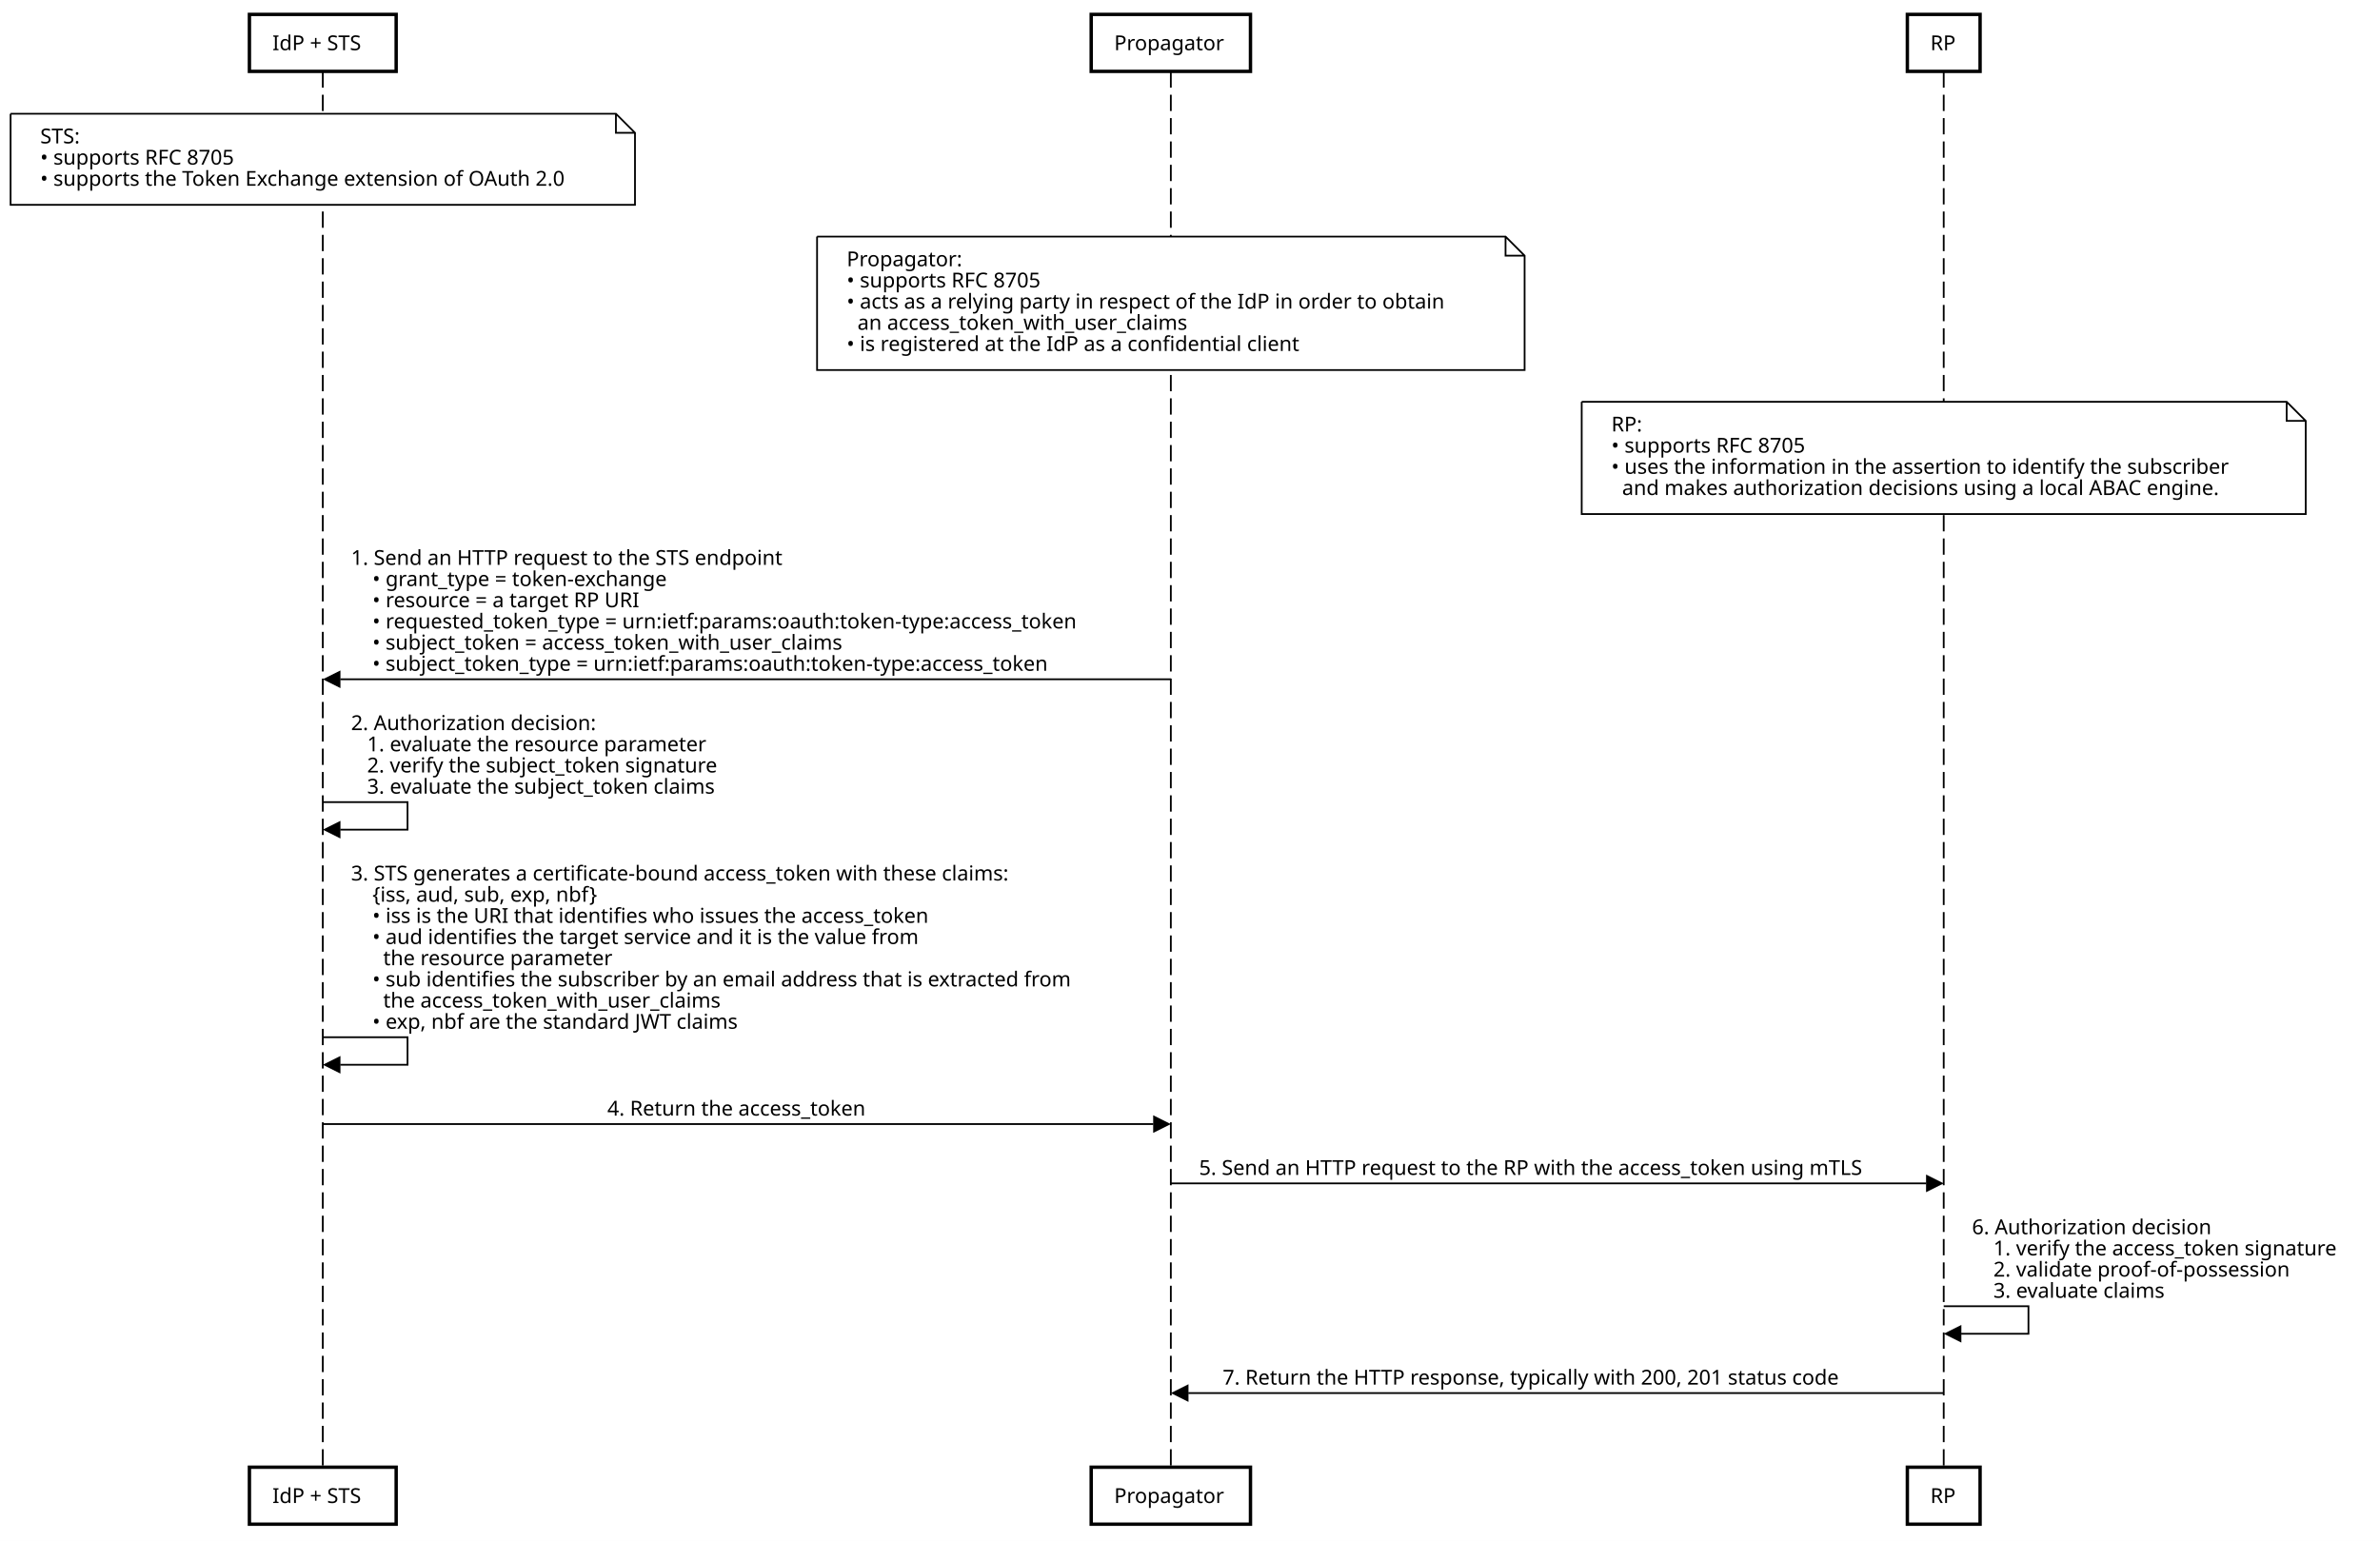
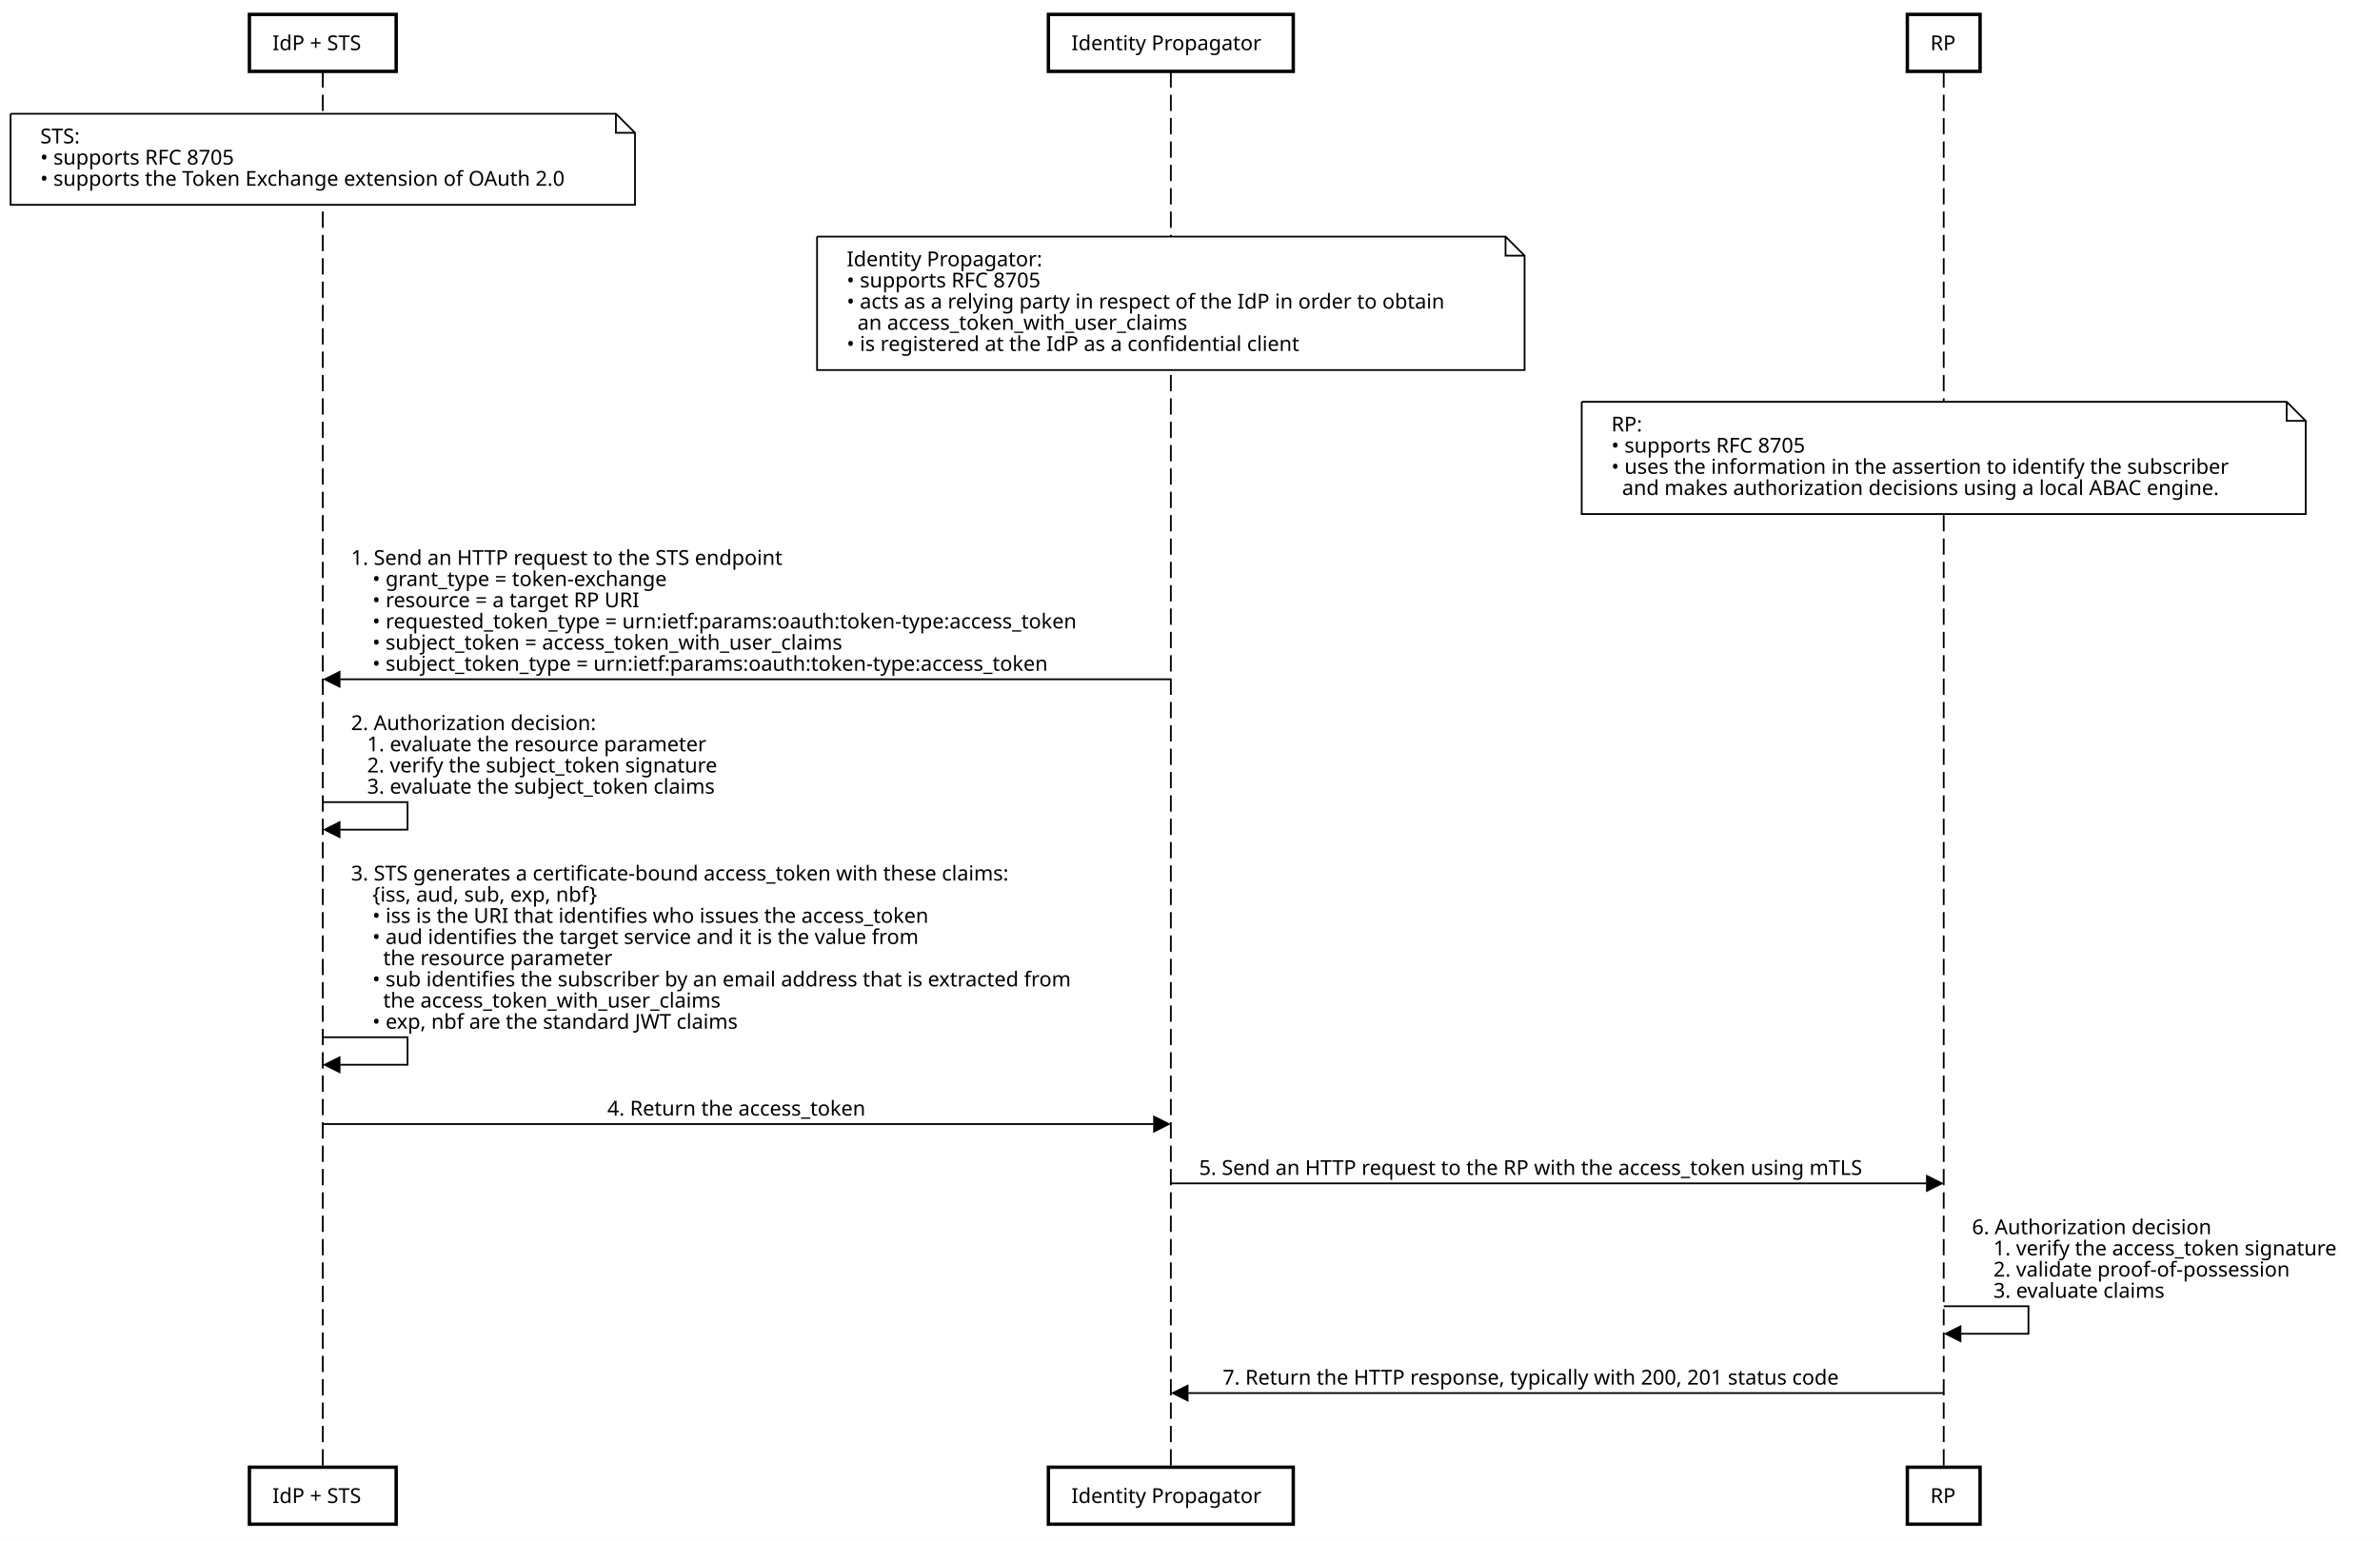
<svg xmlns="http://www.w3.org/2000/svg" version="1.1" width="1694" height="1097">
  <defs />
  <g>
    <g />
    <g />
    <g />
    <g />
    <g />
    <g />
    <g />
    <g />
    <g />
    <g />
    <g />
    <g />
    <g />
    <g />
    <g />
    <g />
    <g />
    <g />
    <g />
    <g />
    <g />
    <g />
    <g />
    <g />
    <g />
    <g />
    <g />
    <g />
    <g />
    <g />
    <g />
    <g />
    <g />
    <g />
    <g />
    <g />
    <g />
    <g />
    <g />
    <g />
    <g>
      <rect fill="white" stroke="none" x="0" y="0" width="1694" height="1097" />
    </g>
    <g />
    <g>
      <path fill="none" stroke="black" paint-order="fill stroke markers" d=" M 229.749 50.815 L 229.749 1044.498" stroke-miterlimit="10" stroke-width="1.257" stroke-dasharray="11.599,5.026" />
      <path fill="none" stroke="black" paint-order="fill stroke markers" d=" M 833.359 50.815 L 833.359 1044.498" stroke-miterlimit="10" stroke-width="1.257" stroke-dasharray="11.599,5.026" />
      <path fill="none" stroke="black" paint-order="fill stroke markers" d=" M 1383.469 50.815 L 1383.469 1044.498" stroke-miterlimit="10" stroke-width="1.257" stroke-dasharray="11.599,5.026" />
    </g>
    <g>
      <path fill="none" stroke="none" />
      <g>
        <path fill="white" stroke="black" paint-order="fill stroke markers" d=" M 177.522 10.253 L 281.976 10.253 L 281.976 50.815 L 177.522 50.815 L 177.522 10.253 Z" stroke-miterlimit="10" stroke-width="2.413" stroke-dasharray="" />
      </g>
      <g>
        <text fill="black" stroke="none" font-family="sans-serif" font-size="11pt" font-style="normal" font-weight="normal" text-decoration="normal" x="193.883" y="35.736" text-anchor="start" dominant-baseline="alphabetic" xml:space="preserve">IdP + STS</text>
      </g>
      <path fill="none" stroke="none" />
      <g>
-         <path fill="white" stroke="black" paint-order="fill stroke markers" d=" M 776.674 10.253 L 890.045 10.253 L 890.045 50.815 L 776.674 50.815 L 776.674 10.253 Z" stroke-miterlimit="10" stroke-width="2.413" stroke-dasharray="" />
-       </g>
-       <g>
-         <text fill="black" stroke="none" font-family="sans-serif" font-size="11pt" font-style="normal" font-weight="normal" text-decoration="normal" x="793.034" y="35.736" text-anchor="start" dominant-baseline="alphabetic" xml:space="preserve">Propagator</text>
+         <path fill="white" stroke="black" paint-order="fill stroke markers" d=" M 746.216 10.253 L 920.503 10.253 L 920.503 50.815 L 746.216 50.815 L 746.216 10.253 Z" stroke-miterlimit="10" stroke-width="2.413" stroke-dasharray="" />
+       </g>
+       <g>
+         <text fill="black" stroke="none" font-family="sans-serif" font-size="11pt" font-style="normal" font-weight="normal" text-decoration="normal" x="762.576" y="35.736" text-anchor="start" dominant-baseline="alphabetic" xml:space="preserve">Identity Propagator</text>
      </g>
      <path fill="none" stroke="none" />
      <g>
        <path fill="white" stroke="black" paint-order="fill stroke markers" d=" M 1357.584 10.253 L 1409.354 10.253 L 1409.354 50.815 L 1357.584 50.815 L 1357.584 10.253 Z" stroke-miterlimit="10" stroke-width="2.413" stroke-dasharray="" />
      </g>
      <g>
        <text fill="black" stroke="none" font-family="sans-serif" font-size="11pt" font-style="normal" font-weight="normal" text-decoration="normal" x="1373.944" y="35.736" text-anchor="start" dominant-baseline="alphabetic" xml:space="preserve">RP</text>
      </g>
      <path fill="none" stroke="none" />
      <g>
        <path fill="white" stroke="black" paint-order="fill stroke markers" d=" M 177.522 1044.498 L 281.976 1044.498 L 281.976 1085.06 L 177.522 1085.06 L 177.522 1044.498 Z" stroke-miterlimit="10" stroke-width="2.413" stroke-dasharray="" />
      </g>
      <g>
        <text fill="black" stroke="none" font-family="sans-serif" font-size="11pt" font-style="normal" font-weight="normal" text-decoration="normal" x="193.883" y="1069.981" text-anchor="start" dominant-baseline="alphabetic" xml:space="preserve">IdP + STS</text>
      </g>
      <path fill="none" stroke="none" />
      <g>
-         <path fill="white" stroke="black" paint-order="fill stroke markers" d=" M 776.674 1044.498 L 890.045 1044.498 L 890.045 1085.06 L 776.674 1085.06 L 776.674 1044.498 Z" stroke-miterlimit="10" stroke-width="2.413" stroke-dasharray="" />
-       </g>
-       <g>
-         <text fill="black" stroke="none" font-family="sans-serif" font-size="11pt" font-style="normal" font-weight="normal" text-decoration="normal" x="793.034" y="1069.981" text-anchor="start" dominant-baseline="alphabetic" xml:space="preserve">Propagator</text>
+         <path fill="white" stroke="black" paint-order="fill stroke markers" d=" M 746.216 1044.498 L 920.503 1044.498 L 920.503 1085.06 L 746.216 1085.06 L 746.216 1044.498 Z" stroke-miterlimit="10" stroke-width="2.413" stroke-dasharray="" />
+       </g>
+       <g>
+         <text fill="black" stroke="none" font-family="sans-serif" font-size="11pt" font-style="normal" font-weight="normal" text-decoration="normal" x="762.576" y="1069.981" text-anchor="start" dominant-baseline="alphabetic" xml:space="preserve">Identity Propagator</text>
      </g>
      <path fill="none" stroke="none" />
      <g>
        <path fill="white" stroke="black" paint-order="fill stroke markers" d=" M 1357.584 1044.498 L 1409.354 1044.498 L 1409.354 1085.06 L 1357.584 1085.06 L 1357.584 1044.498 Z" stroke-miterlimit="10" stroke-width="2.413" stroke-dasharray="" />
      </g>
      <g>
        <text fill="black" stroke="none" font-family="sans-serif" font-size="11pt" font-style="normal" font-weight="normal" text-decoration="normal" x="1373.944" y="1069.981" text-anchor="start" dominant-baseline="alphabetic" xml:space="preserve">RP</text>
      </g>
    </g>
    <g>
      <path fill="white" stroke="black" paint-order="fill stroke markers" d=" M 7.539 80.972 L 438.389 80.972 L 451.96 94.543 L 451.96 145.811 L 7.539 145.811 L 7.539 80.972 M 438.389 80.972 L 438.389 94.543 L 451.96 94.543" stroke-miterlimit="10" stroke-width="1.257" stroke-dasharray="" />
      <g>
        <text fill="black" stroke="none" font-family="sans-serif" font-size="11pt" font-style="normal" font-weight="normal" text-decoration="normal" x="28.649" y="102.082" text-anchor="start" dominant-baseline="alphabetic" xml:space="preserve">STS:</text>
        <text fill="black" stroke="none" font-family="sans-serif" font-size="11pt" font-style="normal" font-weight="normal" text-decoration="normal" x="28.649" y="117.161" text-anchor="start" dominant-baseline="alphabetic" xml:space="preserve">• supports RFC 8705</text>
        <text fill="black" stroke="none" font-family="sans-serif" font-size="11pt" font-style="normal" font-weight="normal" text-decoration="normal" x="28.649" y="132.24" text-anchor="start" dominant-baseline="alphabetic" xml:space="preserve">• supports the Token Exchange extension of OAuth 2.0</text>
      </g>
      <path fill="white" stroke="black" paint-order="fill stroke markers" d=" M 581.557 168.429 L 1071.59 168.429 L 1085.161 181.999 L 1085.161 263.424 L 581.557 263.424 L 581.557 168.429 M 1071.59 168.429 L 1071.59 181.999 L 1085.161 181.999" stroke-miterlimit="10" stroke-width="1.257" stroke-dasharray="" />
      <g>
-         <text fill="black" stroke="none" font-family="sans-serif" font-size="11pt" font-style="normal" font-weight="normal" text-decoration="normal" x="602.668" y="189.539" text-anchor="start" dominant-baseline="alphabetic" xml:space="preserve">Propagator:</text>
+         <text fill="black" stroke="none" font-family="sans-serif" font-size="11pt" font-style="normal" font-weight="normal" text-decoration="normal" x="602.668" y="189.539" text-anchor="start" dominant-baseline="alphabetic" xml:space="preserve">Identity Propagator:</text>
        <text fill="black" stroke="none" font-family="sans-serif" font-size="11pt" font-style="normal" font-weight="normal" text-decoration="normal" x="602.668" y="204.617" text-anchor="start" dominant-baseline="alphabetic" xml:space="preserve">• supports RFC 8705</text>
        <text fill="black" stroke="none" font-family="sans-serif" font-size="11pt" font-style="normal" font-weight="normal" text-decoration="normal" x="602.668" y="219.696" text-anchor="start" dominant-baseline="alphabetic" xml:space="preserve">• acts as a relying party in respect of the IdP in order to obtain</text>
        <text fill="black" stroke="none" font-family="sans-serif" font-size="11pt" font-style="normal" font-weight="normal" text-decoration="normal" x="602.668" y="234.775" text-anchor="start" dominant-baseline="alphabetic" xml:space="preserve">  an access_token_with_user_claims</text>
        <text fill="black" stroke="none" font-family="sans-serif" font-size="11pt" font-style="normal" font-weight="normal" text-decoration="normal" x="602.668" y="249.853" text-anchor="start" dominant-baseline="alphabetic" xml:space="preserve">• is registered at the IdP as a confidential client</text>
      </g>
      <path fill="white" stroke="black" paint-order="fill stroke markers" d=" M 1125.8 286.042 L 1627.567 286.042 L 1641.137 299.613 L 1641.137 365.959 L 1125.8 365.959 L 1125.8 286.042 M 1627.567 286.042 L 1627.567 299.613 L 1641.137 299.613" stroke-miterlimit="10" stroke-width="1.257" stroke-dasharray="" />
      <g>
        <text fill="black" stroke="none" font-family="sans-serif" font-size="11pt" font-style="normal" font-weight="normal" text-decoration="normal" x="1146.911" y="307.152" text-anchor="start" dominant-baseline="alphabetic" xml:space="preserve">RP:</text>
        <text fill="black" stroke="none" font-family="sans-serif" font-size="11pt" font-style="normal" font-weight="normal" text-decoration="normal" x="1146.911" y="322.231" text-anchor="start" dominant-baseline="alphabetic" xml:space="preserve">• supports RFC 8705</text>
        <text fill="black" stroke="none" font-family="sans-serif" font-size="11pt" font-style="normal" font-weight="normal" text-decoration="normal" x="1146.911" y="337.309" text-anchor="start" dominant-baseline="alphabetic" xml:space="preserve">• uses the information in the assertion to identify the subscriber</text>
        <text fill="black" stroke="none" font-family="sans-serif" font-size="11pt" font-style="normal" font-weight="normal" text-decoration="normal" x="1146.911" y="352.388" text-anchor="start" dominant-baseline="alphabetic" xml:space="preserve">  and makes authorization decisions using a local ABAC engine.</text>
      </g>
      <g>
        <g>
          <rect fill="white" stroke="none" x="247.593" y="388.577" width="335.957" height="19.602" />
        </g>
        <g>
          <rect fill="white" stroke="none" x="247.593" y="403.655" width="255.157" height="19.602" />
        </g>
        <g>
          <rect fill="white" stroke="none" x="247.593" y="418.734" width="233.54" height="19.602" />
        </g>
        <g>
          <rect fill="white" stroke="none" x="247.593" y="433.813" width="567.924" height="19.602" />
        </g>
        <g>
          <rect fill="white" stroke="none" x="247.593" y="448.891" width="389.84" height="19.602" />
        </g>
        <g>
          <rect fill="white" stroke="none" x="247.593" y="463.97" width="546.974" height="19.602" />
        </g>
        <text fill="black" stroke="none" font-family="sans-serif" font-size="11pt" font-style="normal" font-weight="normal" text-decoration="normal" x="249.854" y="402.148" text-anchor="start" dominant-baseline="alphabetic" xml:space="preserve">1. Send an HTTP request to the STS endpoint</text>
        <text fill="black" stroke="none" font-family="sans-serif" font-size="11pt" font-style="normal" font-weight="normal" text-decoration="normal" x="249.854" y="417.226" text-anchor="start" dominant-baseline="alphabetic" xml:space="preserve">    • grant_type = token-exchange</text>
        <text fill="black" stroke="none" font-family="sans-serif" font-size="11pt" font-style="normal" font-weight="normal" text-decoration="normal" x="249.854" y="432.305" text-anchor="start" dominant-baseline="alphabetic" xml:space="preserve">    • resource = a target RP URI</text>
        <text fill="black" stroke="none" font-family="sans-serif" font-size="11pt" font-style="normal" font-weight="normal" text-decoration="normal" x="249.854" y="447.384" text-anchor="start" dominant-baseline="alphabetic" xml:space="preserve">    • requested_token_type = urn:ietf:params:oauth:token-type:access_token</text>
        <text fill="black" stroke="none" font-family="sans-serif" font-size="11pt" font-style="normal" font-weight="normal" text-decoration="normal" x="249.854" y="462.462" text-anchor="start" dominant-baseline="alphabetic" xml:space="preserve">    • subject_token = access_token_with_user_claims</text>
        <text fill="black" stroke="none" font-family="sans-serif" font-size="11pt" font-style="normal" font-weight="normal" text-decoration="normal" x="249.854" y="477.541" text-anchor="start" dominant-baseline="alphabetic" xml:space="preserve">    • subject_token_type = urn:ietf:params:oauth:token-type:access_token</text>
      </g>
      <g>
        <path fill="none" stroke="black" paint-order="fill stroke markers" d=" M 833.359 483.572 L 242.164 483.572" stroke-miterlimit="10" stroke-width="1.257" stroke-dasharray="" />
        <g transform="translate(229.7494,483.5723) translate(-229.7494,-483.5723)">
          <path fill="black" stroke="none" paint-order="stroke fill markers" d=" M 242.315 477.29 L 229.749 483.572 L 242.315 489.855 Z" />
        </g>
      </g>
      <g>
        <g>
          <rect fill="white" stroke="none" x="247.593" y="506.19" width="191.607" height="19.602" />
        </g>
        <g>
          <rect fill="white" stroke="none" x="247.593" y="521.269" width="280.09" height="19.602" />
        </g>
        <g>
          <rect fill="white" stroke="none" x="247.593" y="536.348" width="287.39" height="19.602" />
        </g>
        <g>
          <rect fill="white" stroke="none" x="247.593" y="551.426" width="287.857" height="19.602" />
        </g>
        <text fill="black" stroke="none" font-family="sans-serif" font-size="11pt" font-style="normal" font-weight="normal" text-decoration="normal" x="249.854" y="519.761" text-anchor="start" dominant-baseline="alphabetic" xml:space="preserve">2. Authorization decision:</text>
        <text fill="black" stroke="none" font-family="sans-serif" font-size="11pt" font-style="normal" font-weight="normal" text-decoration="normal" x="249.854" y="534.84" text-anchor="start" dominant-baseline="alphabetic" xml:space="preserve">   1. evaluate the resource parameter</text>
        <text fill="black" stroke="none" font-family="sans-serif" font-size="11pt" font-style="normal" font-weight="normal" text-decoration="normal" x="249.854" y="549.918" text-anchor="start" dominant-baseline="alphabetic" xml:space="preserve">   2. verify the subject_token signature</text>
        <text fill="black" stroke="none" font-family="sans-serif" font-size="11pt" font-style="normal" font-weight="normal" text-decoration="normal" x="249.854" y="564.997" text-anchor="start" dominant-baseline="alphabetic" xml:space="preserve">   3. evaluate the subject_token claims</text>
      </g>
      <g>
        <path fill="none" stroke="black" paint-order="fill stroke markers" d=" M 229.749 571.028 L 290.064 571.028 L 290.064 590.631 L 242.164 590.631" stroke-miterlimit="10" stroke-width="1.257" stroke-dasharray="" />
        <g transform="translate(229.7494,590.6307) translate(-229.7494,-590.6307)">
          <path fill="black" stroke="none" paint-order="stroke fill markers" d=" M 242.315 584.348 L 229.749 590.631 L 242.315 596.913 Z" />
        </g>
      </g>
      <g>
        <g>
          <rect fill="white" stroke="none" x="247.593" y="613.249" width="513.957" height="19.602" />
        </g>
        <g>
          <rect fill="white" stroke="none" x="247.593" y="628.327" width="202.99" height="19.602" />
        </g>
        <g>
          <rect fill="white" stroke="none" x="247.593" y="643.406" width="453.79" height="19.602" />
        </g>
        <g>
          <rect fill="white" stroke="none" x="247.593" y="658.485" width="447.024" height="19.602" />
        </g>
        <g>
          <rect fill="white" stroke="none" x="247.593" y="673.563" width="206.907" height="19.602" />
        </g>
        <g>
          <rect fill="white" stroke="none" x="247.593" y="688.642" width="562.657" height="19.602" />
        </g>
        <g>
          <rect fill="white" stroke="none" x="247.593" y="703.721" width="291.407" height="19.602" />
        </g>
        <g>
          <rect fill="white" stroke="none" x="247.593" y="718.799" width="307.574" height="19.602" />
        </g>
        <text fill="black" stroke="none" font-family="sans-serif" font-size="11pt" font-style="normal" font-weight="normal" text-decoration="normal" x="249.854" y="626.819" text-anchor="start" dominant-baseline="alphabetic" xml:space="preserve">3. STS generates a certificate-bound access_token with these claims:</text>
        <text fill="black" stroke="none" font-family="sans-serif" font-size="11pt" font-style="normal" font-weight="normal" text-decoration="normal" x="249.854" y="641.898" text-anchor="start" dominant-baseline="alphabetic" xml:space="preserve">    {iss, aud, sub, exp, nbf}</text>
        <text fill="black" stroke="none" font-family="sans-serif" font-size="11pt" font-style="normal" font-weight="normal" text-decoration="normal" x="249.854" y="656.977" text-anchor="start" dominant-baseline="alphabetic" xml:space="preserve">    • iss is the URI that identifies who issues the access_token</text>
        <text fill="black" stroke="none" font-family="sans-serif" font-size="11pt" font-style="normal" font-weight="normal" text-decoration="normal" x="249.854" y="672.055" text-anchor="start" dominant-baseline="alphabetic" xml:space="preserve">    • aud identifies the target service and it is the value from</text>
        <text fill="black" stroke="none" font-family="sans-serif" font-size="11pt" font-style="normal" font-weight="normal" text-decoration="normal" x="249.854" y="687.134" text-anchor="start" dominant-baseline="alphabetic" xml:space="preserve">      the resource parameter</text>
        <text fill="black" stroke="none" font-family="sans-serif" font-size="11pt" font-style="normal" font-weight="normal" text-decoration="normal" x="249.854" y="702.213" text-anchor="start" dominant-baseline="alphabetic" xml:space="preserve">    • sub identifies the subscriber by an email address that is extracted from</text>
        <text fill="black" stroke="none" font-family="sans-serif" font-size="11pt" font-style="normal" font-weight="normal" text-decoration="normal" x="249.854" y="717.291" text-anchor="start" dominant-baseline="alphabetic" xml:space="preserve">      the access_token_with_user_claims</text>
        <text fill="black" stroke="none" font-family="sans-serif" font-size="11pt" font-style="normal" font-weight="normal" text-decoration="normal" x="249.854" y="732.37" text-anchor="start" dominant-baseline="alphabetic" xml:space="preserve">    • exp, nbf are the standard JWT claims</text>
      </g>
      <g>
        <path fill="none" stroke="black" paint-order="fill stroke markers" d=" M 229.749 738.401 L 290.064 738.401 L 290.064 758.004 L 242.164 758.004" stroke-miterlimit="10" stroke-width="1.257" stroke-dasharray="" />
        <g transform="translate(229.7494,758.0037) translate(-229.7494,-758.0037)">
          <path fill="black" stroke="none" paint-order="stroke fill markers" d=" M 242.315 751.721 L 229.749 758.004 L 242.315 764.286 Z" />
        </g>
      </g>
      <g>
        <g>
          <rect fill="white" stroke="none" x="430.001" y="780.622" width="203.107" height="19.602" />
        </g>
        <text fill="black" stroke="none" font-family="sans-serif" font-size="11pt" font-style="normal" font-weight="normal" text-decoration="normal" x="432.263" y="794.192" text-anchor="start" dominant-baseline="alphabetic" xml:space="preserve">4. Return the access_token</text>
      </g>
      <g>
        <path fill="none" stroke="black" paint-order="fill stroke markers" d=" M 229.749 800.224 L 820.944 800.224" stroke-miterlimit="10" stroke-width="1.257" stroke-dasharray="" />
        <g transform="translate(833.3592,800.2239) translate(-833.3592,-800.2239)">
          <path fill="black" stroke="none" paint-order="stroke fill markers" d=" M 820.794 793.941 L 833.359 800.224 L 820.794 806.507 Z" />
        </g>
      </g>
      <g>
        <g>
          <rect fill="white" stroke="none" x="851.202" y="822.842" width="514.424" height="19.602" />
        </g>
        <text fill="black" stroke="none" font-family="sans-serif" font-size="11pt" font-style="normal" font-weight="normal" text-decoration="normal" x="853.464" y="836.413" text-anchor="start" dominant-baseline="alphabetic" xml:space="preserve">5. Send an HTTP request to the RP with the access_token using mTLS</text>
      </g>
      <g>
        <path fill="none" stroke="black" paint-order="fill stroke markers" d=" M 833.359 842.444 L 1371.054 842.444" stroke-miterlimit="10" stroke-width="1.257" stroke-dasharray="" />
        <g transform="translate(1383.469,842.4441) translate(-1383.469,-842.4441)">
          <path fill="black" stroke="none" paint-order="stroke fill markers" d=" M 1370.903 836.161 L 1383.469 842.444 L 1370.903 848.727 Z" />
        </g>
      </g>
      <g>
        <g>
          <rect fill="white" stroke="none" x="1401.312" y="865.062" width="186.657" height="19.602" />
        </g>
        <g>
          <rect fill="white" stroke="none" x="1401.312" y="880.141" width="288.307" height="19.602" />
        </g>
        <g>
          <rect fill="white" stroke="none" x="1401.312" y="895.219" width="247.324" height="19.602" />
        </g>
        <g>
          <rect fill="white" stroke="none" x="1401.312" y="910.298" width="157.54" height="19.602" />
        </g>
        <text fill="black" stroke="none" font-family="sans-serif" font-size="11pt" font-style="normal" font-weight="normal" text-decoration="normal" x="1403.574" y="878.633" text-anchor="start" dominant-baseline="alphabetic" xml:space="preserve">6. Authorization decision</text>
        <text fill="black" stroke="none" font-family="sans-serif" font-size="11pt" font-style="normal" font-weight="normal" text-decoration="normal" x="1403.574" y="893.712" text-anchor="start" dominant-baseline="alphabetic" xml:space="preserve">    1. verify the access_token signature</text>
        <text fill="black" stroke="none" font-family="sans-serif" font-size="11pt" font-style="normal" font-weight="normal" text-decoration="normal" x="1403.574" y="908.79" text-anchor="start" dominant-baseline="alphabetic" xml:space="preserve">    2. validate proof-of-possession</text>
        <text fill="black" stroke="none" font-family="sans-serif" font-size="11pt" font-style="normal" font-weight="normal" text-decoration="normal" x="1403.574" y="923.869" text-anchor="start" dominant-baseline="alphabetic" xml:space="preserve">    3. evaluate claims</text>
      </g>
      <g>
        <path fill="none" stroke="black" paint-order="fill stroke markers" d=" M 1383.469 929.9 L 1443.784 929.9 L 1443.784 949.503 L 1395.884 949.503" stroke-miterlimit="10" stroke-width="1.257" stroke-dasharray="" />
        <g transform="translate(1383.469,949.5025) translate(-1383.469,-949.5025)">
          <path fill="black" stroke="none" paint-order="stroke fill markers" d=" M 1396.034 943.22 L 1383.469 949.503 L 1396.034 955.785 Z" />
        </g>
      </g>
      <g>
        <g>
          <rect fill="white" stroke="none" x="867.977" y="972.121" width="480.874" height="19.602" />
        </g>
        <text fill="black" stroke="none" font-family="sans-serif" font-size="11pt" font-style="normal" font-weight="normal" text-decoration="normal" x="870.239" y="985.691" text-anchor="start" dominant-baseline="alphabetic" xml:space="preserve">7. Return the HTTP response, typically with 200, 201 status code</text>
      </g>
      <g>
        <path fill="none" stroke="black" paint-order="fill stroke markers" d=" M 1383.469 991.723 L 845.774 991.723" stroke-miterlimit="10" stroke-width="1.257" stroke-dasharray="" />
        <g transform="translate(833.3592,991.7228) translate(-833.3592,-991.7228)">
          <path fill="black" stroke="none" paint-order="stroke fill markers" d=" M 845.925 985.44 L 833.359 991.723 L 845.925 998.006 Z" />
        </g>
      </g>
    </g>
  </g>
</svg>
